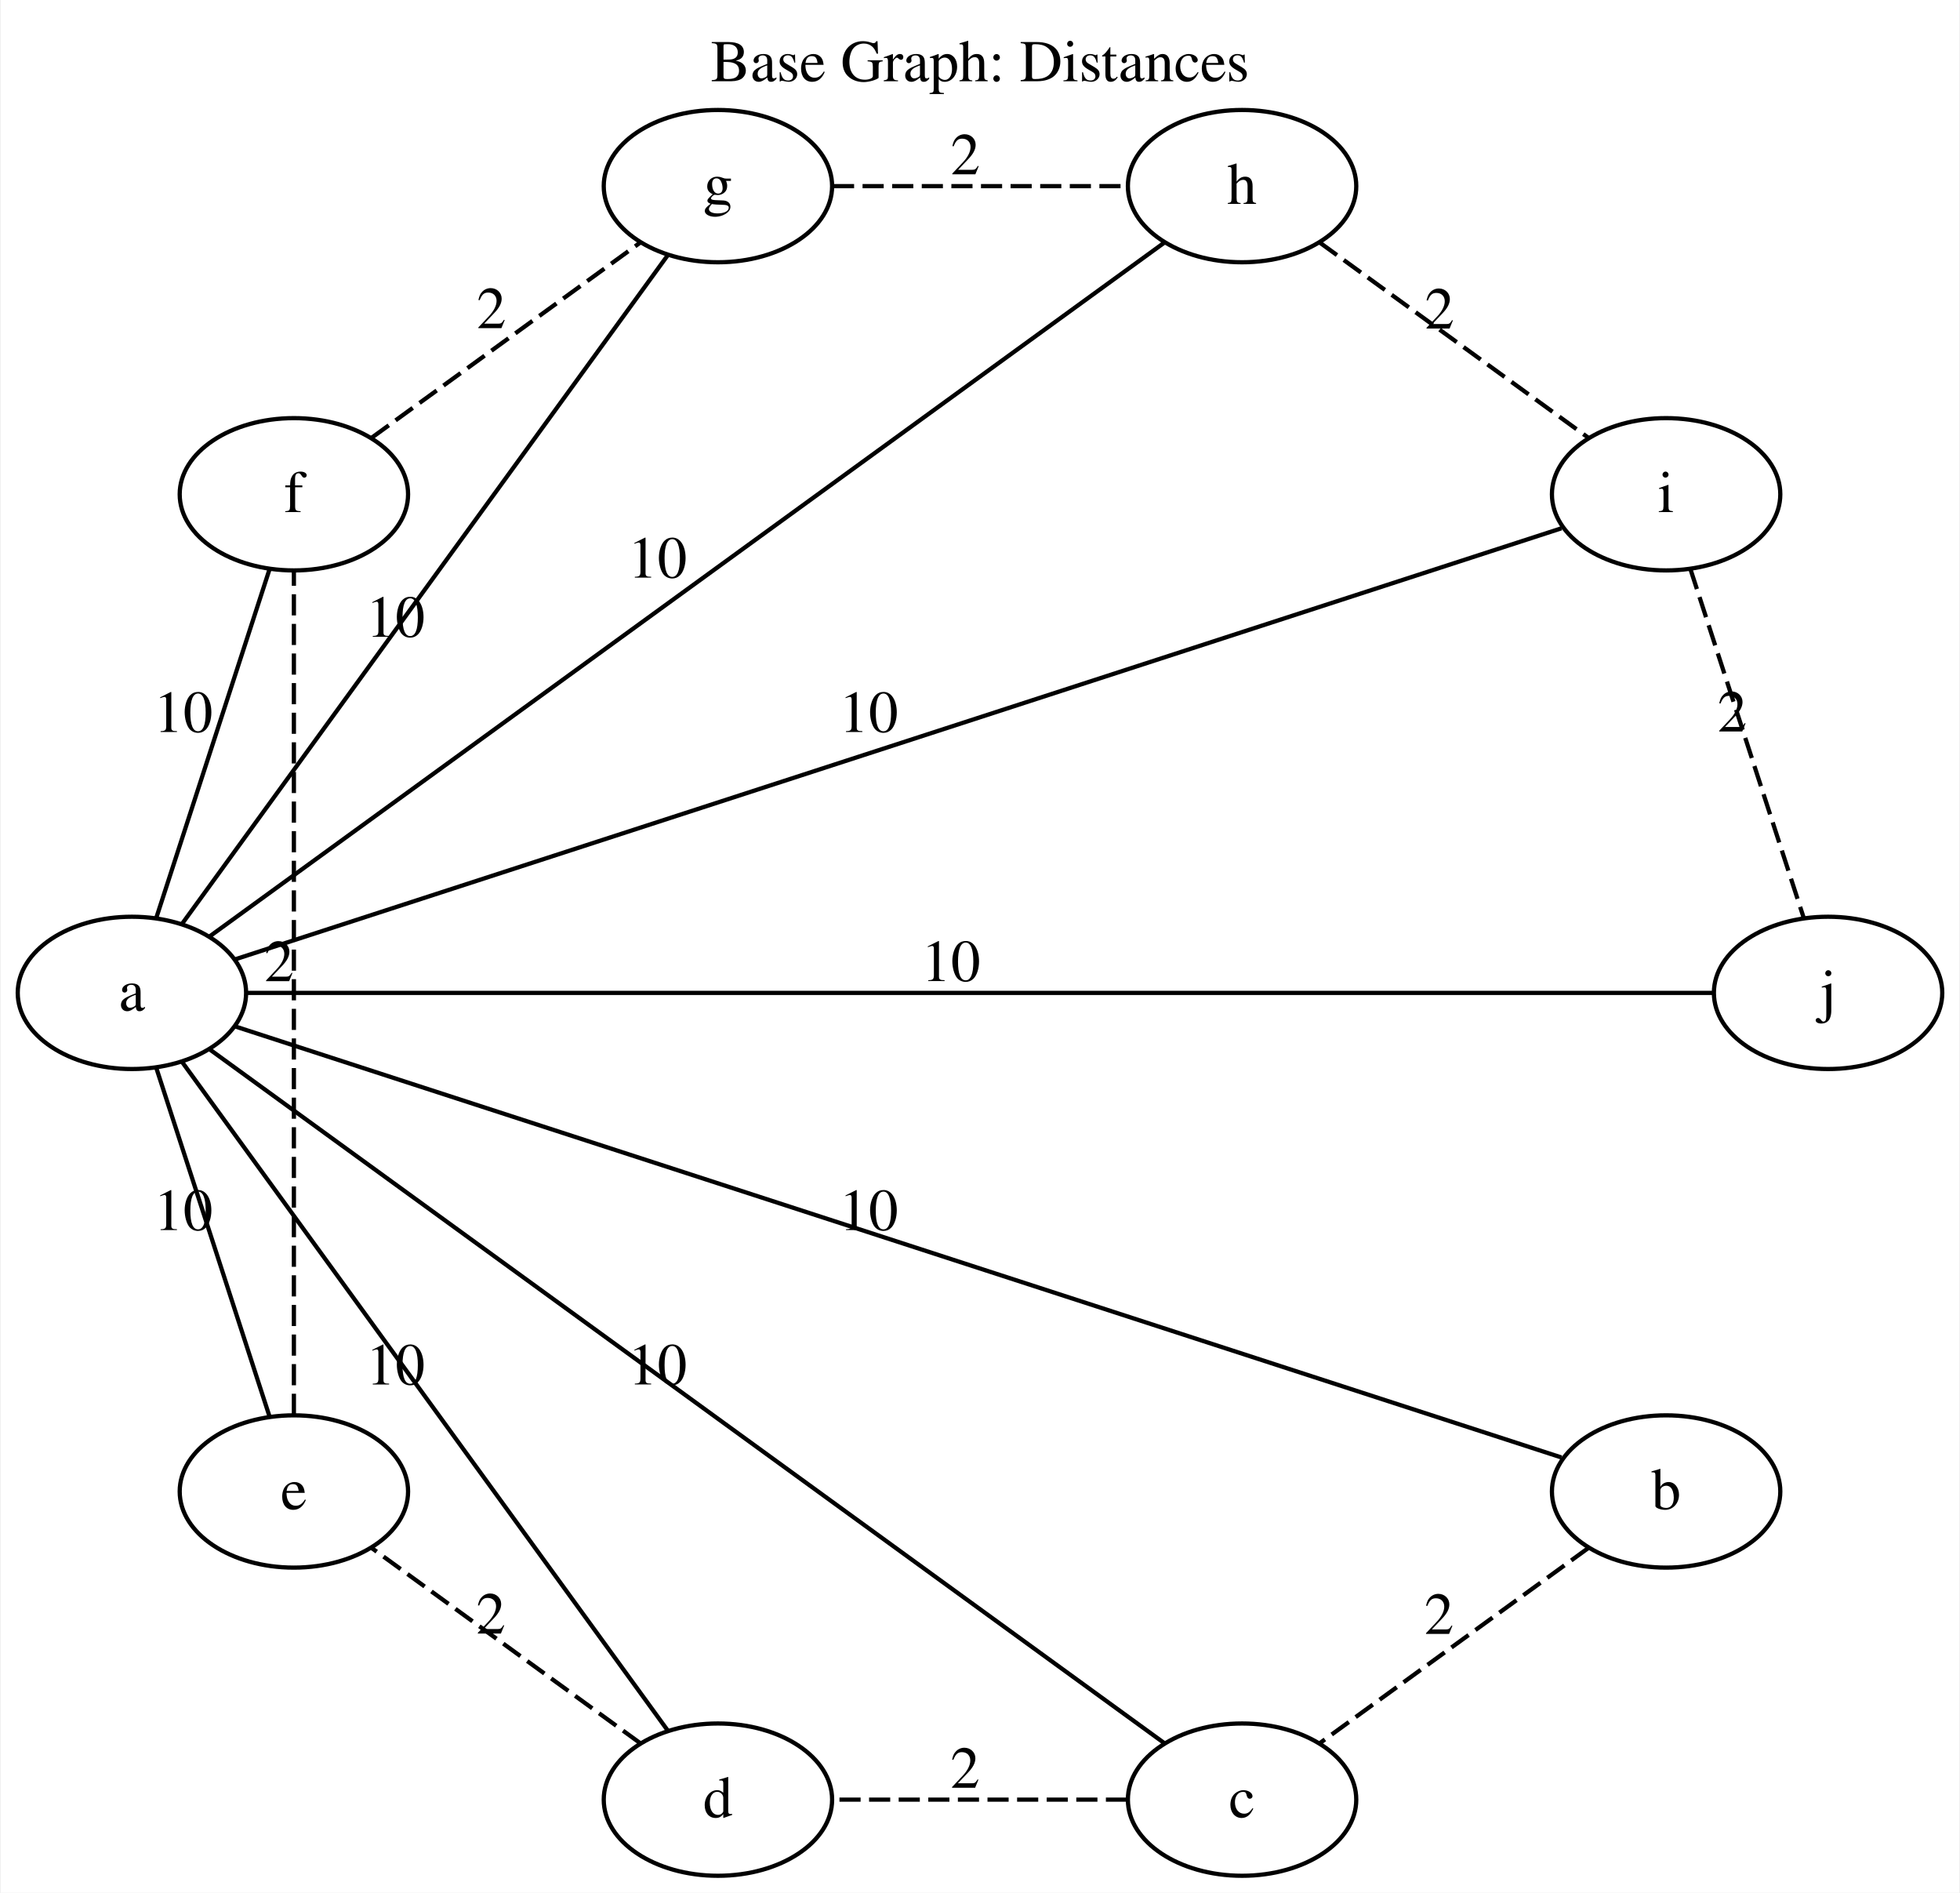
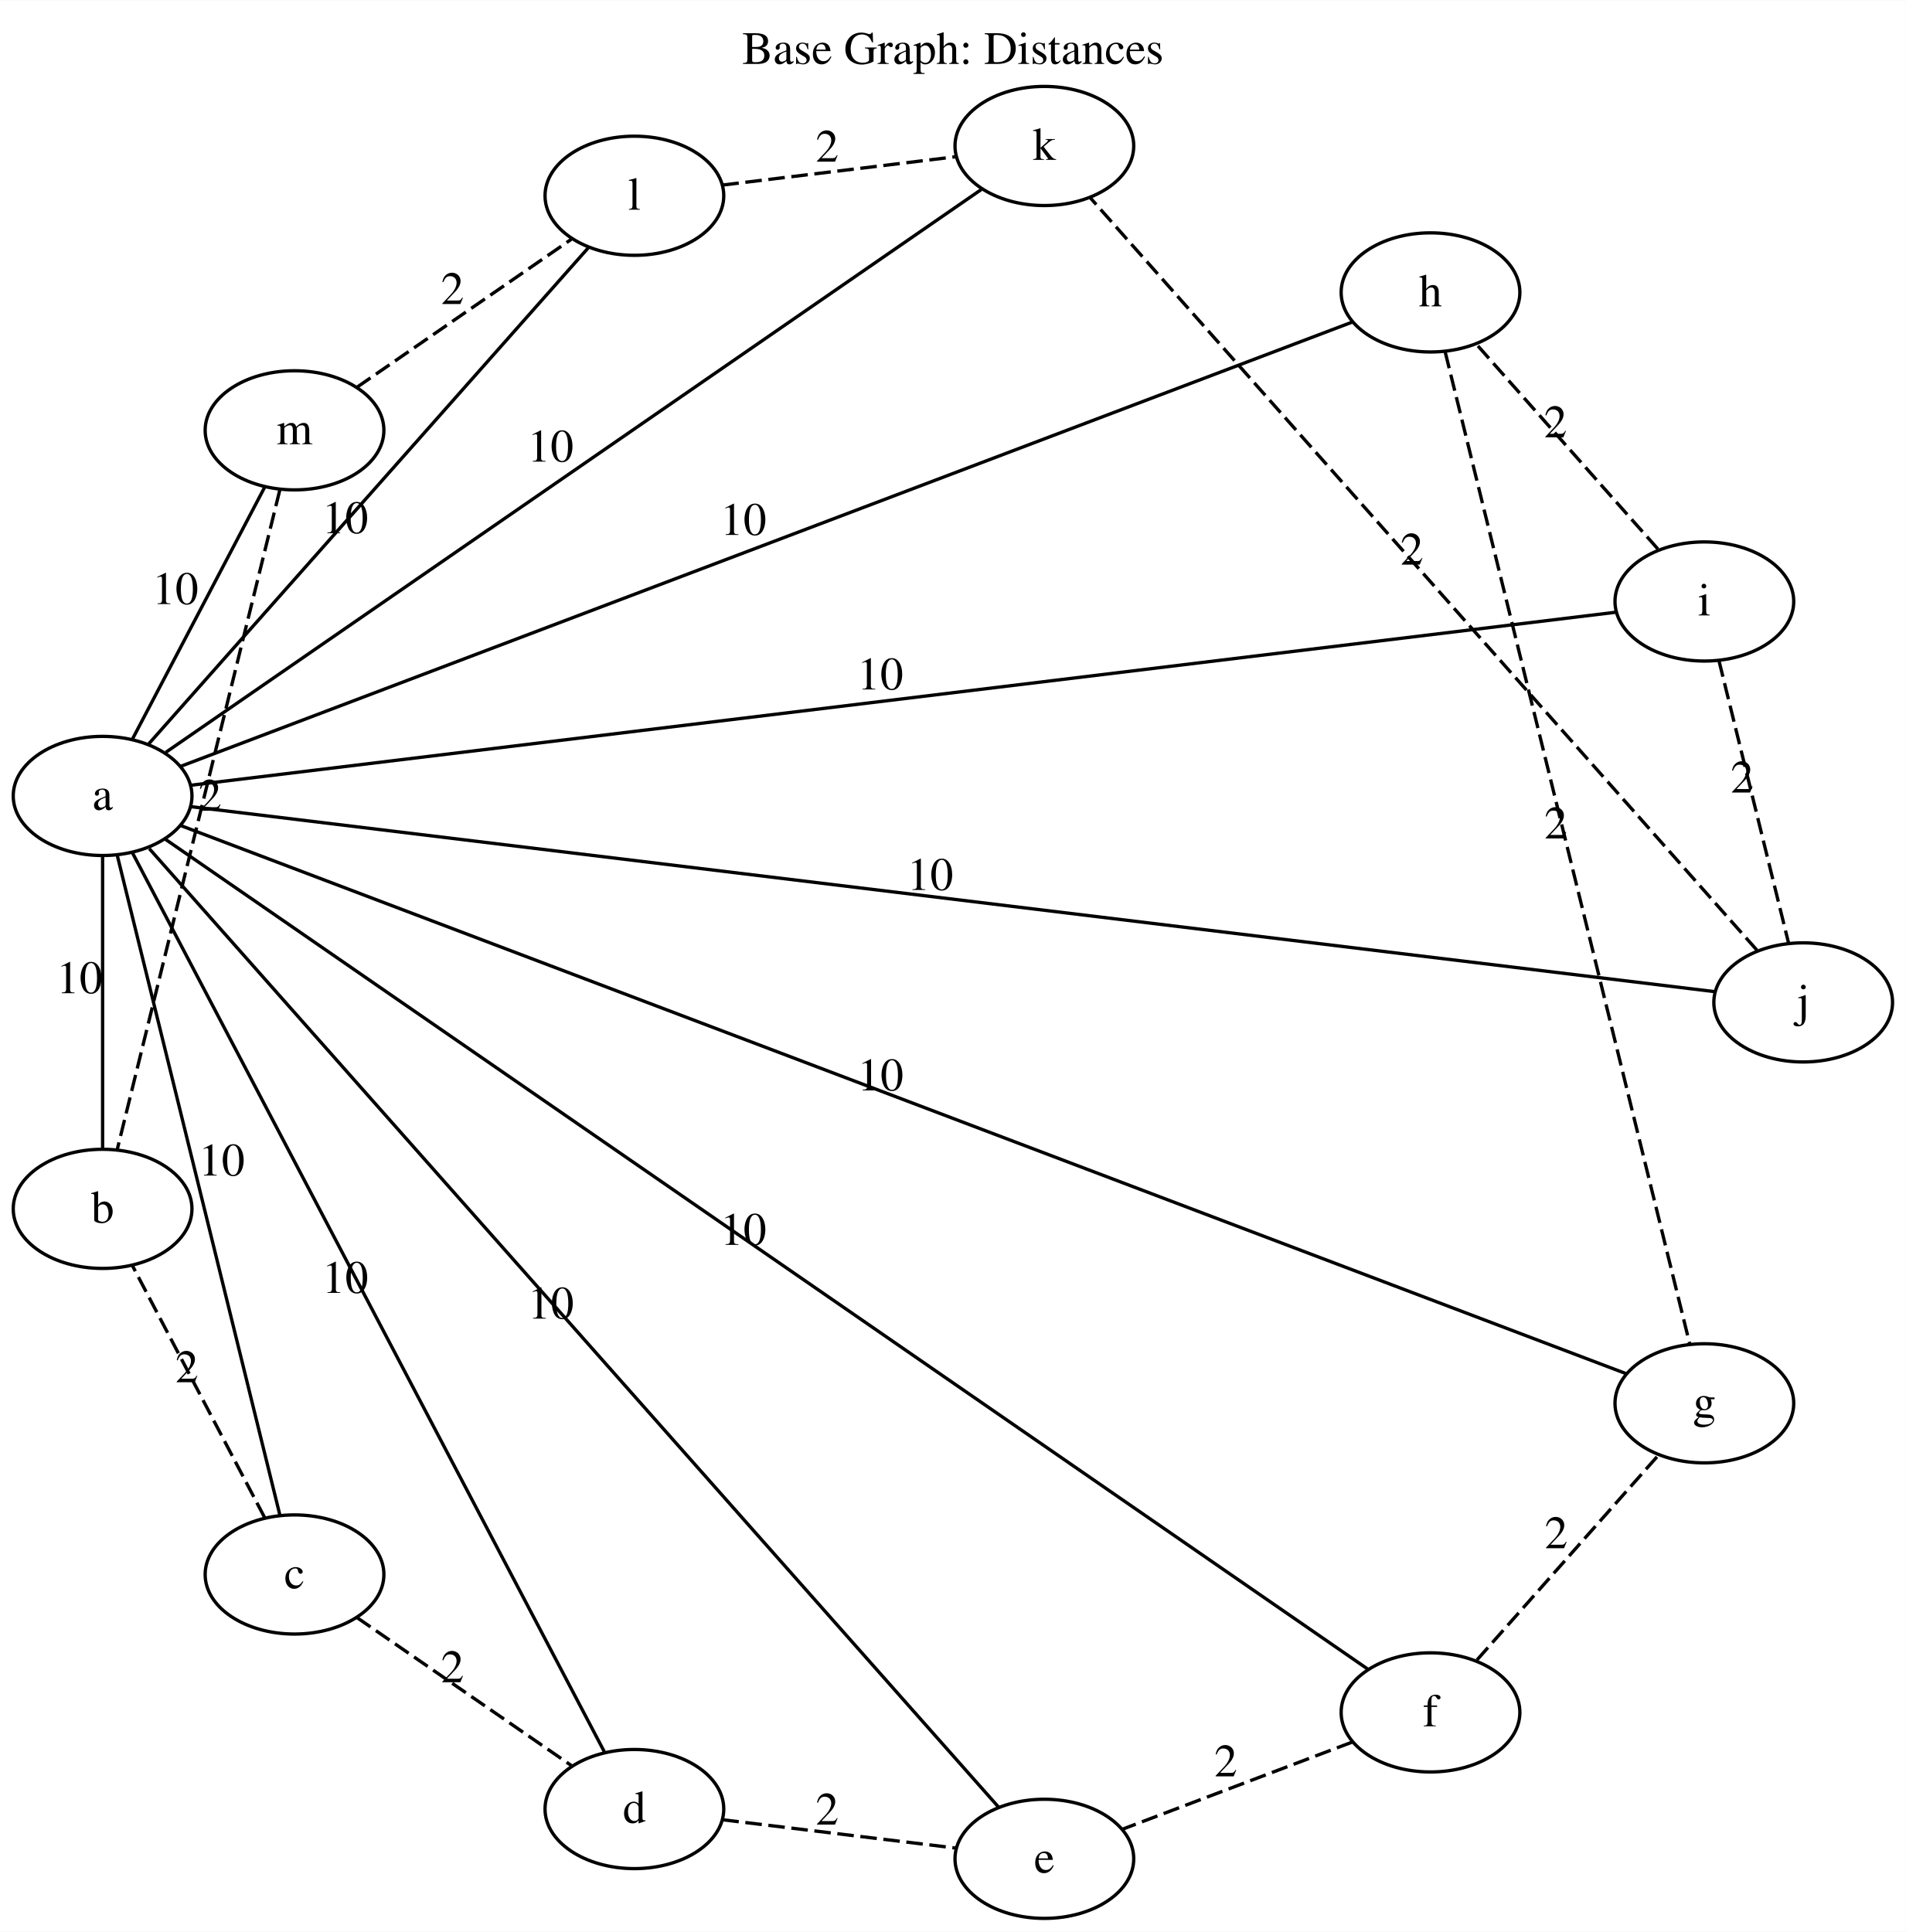
- <svg xmlns="http://www.w3.org/2000/svg" width="463pt" height="447pt" viewBox="0.00 0.00 463.07 447.44">
-   <g id="graph0" class="graph" transform="scale(1 1) rotate(0) translate(4 443.4407)">
-     <polygon fill="#ffffff" stroke="transparent" points="-4,4 -4,-443.441 459.07,-443.441 459.07,4 -4,4" />
-     <text text-anchor="middle" x="227.535" y="-424.241" font-family="Times,serif" font-size="14.00" fill="#000000">Base Graph: Distances</text>
+ <svg xmlns="http://www.w3.org/2000/svg" width="576pt" height="584pt" viewBox="0.00 0.00 575.82 583.59">
+   <g id="graph0" class="graph" transform="scale(1 1) rotate(0) translate(4 579.59)">
+     <polygon fill="white" stroke="none" points="-4,4 -4,-579.59 571.816,-579.59 571.816,4 -4,4" />
+     <text text-anchor="middle" x="283.908" y="-560.39" font-family="Times,serif" font-size="14.00">Base Graph: Distances</text>
    <g id="node1" class="node">
-       <ellipse fill="none" stroke="#000000" cx="27" cy="-208.72" rx="27" ry="18" />
-       <text text-anchor="middle" x="27" y="-204.52" font-family="Times,serif" font-size="14.00" fill="#000000">a</text>
+       <ellipse fill="none" stroke="black" cx="510.955" cy="-397.946" rx="27" ry="18" />
+       <text text-anchor="middle" x="510.955" y="-393.746" font-family="Times,serif" font-size="14.00">i</text>
+     </g>
+     <g id="node3" class="node">
+       <ellipse fill="none" stroke="black" cx="428.213" cy="-491.343" rx="27" ry="18" />
+       <text text-anchor="middle" x="428.213" y="-487.143" font-family="Times,serif" font-size="14.00">h</text>
+     </g>
+     <g id="edge1" class="edge">
+       <path fill="none" stroke="black" stroke-dasharray="5,2" d="M496.919,-413.79C481.611,-431.069 457.267,-458.548 442.041,-475.734" />
+       <text text-anchor="middle" x="465.98" y="-447.562" font-family="Times,serif" font-size="14.00">2</text>
+     </g>
+     <g id="node9" class="node">
+       <ellipse fill="none" stroke="black" cx="27" cy="-339.184" rx="27" ry="18" />
+       <text text-anchor="middle" x="27" y="-334.984" font-family="Times,serif" font-size="14.00">a</text>
+     </g>
+     <g id="edge3" class="edge">
+       <path fill="none" stroke="black" d="M484.246,-394.703C399.634,-384.43 138.124,-352.676 53.626,-342.417" />
+       <text text-anchor="middle" x="261.936" y="-371.36" font-family="Times,serif" font-size="14.00">10</text>
+     </g>
+     <g id="node10" class="node">
+       <ellipse fill="none" stroke="black" cx="540.816" cy="-276.795" rx="27" ry="18" />
+       <text text-anchor="middle" x="540.816" y="-272.595" font-family="Times,serif" font-size="14.00">j</text>
+     </g>
+     <g id="edge2" class="edge">
+       <path fill="none" stroke="black" stroke-dasharray="5,2" d="M515.361,-380.07C521.007,-357.164 530.738,-317.686 536.392,-294.745" />
+       <text text-anchor="middle" x="522.377" y="-340.207" font-family="Times,serif" font-size="14.00">2</text>
    </g>
    <g id="node2" class="node">
-       <ellipse fill="none" stroke="#000000" cx="389.772" cy="-90.849" rx="27" ry="18" />
-       <text text-anchor="middle" x="389.772" y="-86.649" font-family="Times,serif" font-size="14.00" fill="#000000">b</text>
+       <ellipse fill="none" stroke="black" cx="84.987" cy="-103.922" rx="27" ry="18" />
+       <text text-anchor="middle" x="84.987" y="-99.722" font-family="Times,serif" font-size="14.00">c</text>
    </g>
-     <g id="edge1" class="edge">
-       <path fill="none" stroke="#000000" d="M51.366,-200.803C117.294,-179.382 298.674,-120.448 365.034,-98.886" />
-       <text text-anchor="middle" x="201.2" y="-152.645" font-family="Times,serif" font-size="14.00" fill="#000000">10</text>
+     <g id="node6" class="node">
+       <ellipse fill="none" stroke="black" cx="27" cy="-214.406" rx="27" ry="18" />
+       <text text-anchor="middle" x="27" y="-210.206" font-family="Times,serif" font-size="14.00">b</text>
    </g>
-     <g id="node3" class="node">
-       <ellipse fill="none" stroke="#000000" cx="289.504" cy="-18" rx="27" ry="18" />
-       <text text-anchor="middle" x="289.504" y="-13.8" font-family="Times,serif" font-size="14.00" fill="#000000">c</text>
+     <g id="edge6" class="edge">
+       <path fill="none" stroke="black" stroke-dasharray="5,2" d="M75.926,-121.185C65.033,-141.941 46.862,-176.562 35.997,-197.264" />
+       <text text-anchor="middle" x="52.462" y="-162.025" font-family="Times,serif" font-size="14.00">2</text>
    </g>
-     <g id="edge2" class="edge">
-       <path fill="none" stroke="#000000" d="M45.459,-195.309C93.657,-160.291 222.891,-66.397 271.066,-31.396" />
-       <text text-anchor="middle" x="151.262" y="-116.153" font-family="Times,serif" font-size="14.00" fill="#000000">10</text>
+     <g id="node8" class="node">
+       <ellipse fill="none" stroke="black" cx="187.676" cy="-33.04" rx="27" ry="18" />
+       <text text-anchor="middle" x="187.676" y="-28.84" font-family="Times,serif" font-size="14.00">d</text>
+     </g>
+     <g id="edge4" class="edge">
+       <path fill="none" stroke="black" stroke-dasharray="5,2" d="M103.822,-90.921C122.234,-78.212 150.123,-58.962 168.613,-46.199" />
+       <text text-anchor="middle" x="132.717" y="-71.36" font-family="Times,serif" font-size="14.00">2</text>
+     </g>
+     <g id="edge5" class="edge">
+       <path fill="none" stroke="black" d="M80.533,-121.992C69.713,-165.891 42.143,-277.745 31.39,-321.374" />
+       <text text-anchor="middle" x="62.961" y="-224.483" font-family="Times,serif" font-size="14.00">10</text>
+     </g>
+     <g id="edge8" class="edge">
+       <path fill="none" stroke="black" d="M404.613,-482.393C333.476,-455.415 121.668,-375.086 50.57,-348.123" />
+       <text text-anchor="middle" x="220.591" y="-418.058" font-family="Times,serif" font-size="14.00">10</text>
+     </g>
+     <g id="node12" class="node">
+       <ellipse fill="none" stroke="black" cx="510.955" cy="-155.644" rx="27" ry="18" />
+       <text text-anchor="middle" x="510.955" y="-151.444" font-family="Times,serif" font-size="14.00">g</text>
+     </g>
+     <g id="edge7" class="edge">
+       <path fill="none" stroke="black" stroke-dasharray="5,2" d="M432.661,-473.295C447.028,-415.006 492.086,-232.197 506.485,-173.782" />
+       <text text-anchor="middle" x="466.073" y="-326.338" font-family="Times,serif" font-size="14.00">2</text>
    </g>
    <g id="node4" class="node">
-       <ellipse fill="none" stroke="#000000" cx="165.566" cy="-18" rx="27" ry="18" />
-       <text text-anchor="middle" x="165.566" y="-13.8" font-family="Times,serif" font-size="14.00" fill="#000000">d</text>
-     </g>
-     <g id="edge3" class="edge">
-       <path fill="none" stroke="#000000" d="M38.814,-192.46C64.993,-156.427 127.631,-70.214 153.782,-34.22" />
-       <text text-anchor="middle" x="89.298" y="-116.14" font-family="Times,serif" font-size="14.00" fill="#000000">10</text>
+       <ellipse fill="none" stroke="black" cx="84.987" cy="-449.668" rx="27" ry="18" />
+       <text text-anchor="middle" x="84.987" y="-445.468" font-family="Times,serif" font-size="14.00">m</text>
    </g>
    <g id="node5" class="node">
-       <ellipse fill="none" stroke="#000000" cx="65.299" cy="-90.849" rx="27" ry="18" />
-       <text text-anchor="middle" x="65.299" y="-86.649" font-family="Times,serif" font-size="14.00" fill="#000000">e</text>
+       <ellipse fill="none" stroke="black" cx="187.676" cy="-520.55" rx="27" ry="18" />
+       <text text-anchor="middle" x="187.676" y="-516.35" font-family="Times,serif" font-size="14.00">l</text>
    </g>
-     <g id="edge4" class="edge">
-       <path fill="none" stroke="#000000" d="M32.734,-191.074C39.954,-168.853 52.287,-130.894 59.526,-108.616" />
-       <text text-anchor="middle" x="39.13" y="-152.645" font-family="Times,serif" font-size="14.00" fill="#000000">10</text>
+     <g id="edge9" class="edge">
+       <path fill="none" stroke="black" stroke-dasharray="5,2" d="M103.822,-462.669C122.234,-475.378 150.123,-494.628 168.613,-507.391" />
+       <text text-anchor="middle" x="132.717" y="-487.83" font-family="Times,serif" font-size="14.00">2</text>
    </g>
-     <g id="node6" class="node">
-       <ellipse fill="none" stroke="#000000" cx="65.299" cy="-326.592" rx="27" ry="18" />
-       <text text-anchor="middle" x="65.299" y="-322.392" font-family="Times,serif" font-size="14.00" fill="#000000">f</text>
+     <g id="edge11" class="edge">
+       <path fill="none" stroke="black" stroke-dasharray="5,2" d="M80.533,-431.598C69.713,-387.699 42.143,-275.845 31.39,-232.216" />
+       <text text-anchor="middle" x="59.461" y="-334.707" font-family="Times,serif" font-size="14.00">2</text>
    </g>
-     <g id="edge5" class="edge">
-       <path fill="none" stroke="#000000" d="M32.734,-226.367C39.954,-248.588 52.287,-286.547 59.526,-308.825" />
-       <text text-anchor="middle" x="39.13" y="-270.396" font-family="Times,serif" font-size="14.00" fill="#000000">10</text>
+     <g id="edge10" class="edge">
+       <path fill="none" stroke="black" d="M75.926,-432.405C65.033,-411.649 46.862,-377.028 35.997,-356.326" />
+       <text text-anchor="middle" x="48.962" y="-397.165" font-family="Times,serif" font-size="14.00">10</text>
+     </g>
+     <g id="edge13" class="edge">
+       <path fill="none" stroke="black" d="M173.699,-504.772C143.235,-470.385 71.161,-389.031 40.831,-354.796" />
+       <text text-anchor="middle" x="100.265" y="-418.584" font-family="Times,serif" font-size="14.00">10</text>
+     </g>
+     <g id="node11" class="node">
+       <ellipse fill="none" stroke="black" cx="311.544" cy="-535.59" rx="27" ry="18" />
+       <text text-anchor="middle" x="311.544" y="-531.39" font-family="Times,serif" font-size="14.00">k</text>
+     </g>
+     <g id="edge12" class="edge">
+       <path fill="none" stroke="black" stroke-dasharray="5,2" d="M214.249,-523.776C235.006,-526.297 263.733,-529.785 284.588,-532.317" />
+       <text text-anchor="middle" x="245.918" y="-530.847" font-family="Times,serif" font-size="14.00">2</text>
+     </g>
+     <g id="edge14" class="edge">
+       <path fill="none" stroke="black" d="M27,-232.55C27,-256.207 27,-297.35 27,-321.018" />
+       <text text-anchor="middle" x="20" y="-279.584" font-family="Times,serif" font-size="14.00">10</text>
    </g>
    <g id="node7" class="node">
-       <ellipse fill="none" stroke="#000000" cx="165.566" cy="-399.441" rx="27" ry="18" />
-       <text text-anchor="middle" x="165.566" y="-395.241" font-family="Times,serif" font-size="14.00" fill="#000000">g</text>
+       <ellipse fill="none" stroke="black" cx="428.213" cy="-62.247" rx="27" ry="18" />
+       <text text-anchor="middle" x="428.213" y="-58.047" font-family="Times,serif" font-size="14.00">f</text>
    </g>
-     <g id="edge6" class="edge">
-       <path fill="none" stroke="#000000" d="M38.814,-224.981C64.993,-261.014 127.631,-347.227 153.782,-383.221" />
-       <text text-anchor="middle" x="89.298" y="-292.901" font-family="Times,serif" font-size="14.00" fill="#000000">10</text>
-     </g>
-     <g id="node8" class="node">
-       <ellipse fill="none" stroke="#000000" cx="289.504" cy="-399.441" rx="27" ry="18" />
-       <text text-anchor="middle" x="289.504" y="-395.241" font-family="Times,serif" font-size="14.00" fill="#000000">h</text>
-     </g>
-     <g id="edge7" class="edge">
-       <path fill="none" stroke="#000000" d="M45.459,-222.131C93.657,-257.149 222.891,-351.043 271.066,-386.044" />
-       <text text-anchor="middle" x="151.262" y="-306.888" font-family="Times,serif" font-size="14.00" fill="#000000">10</text>
-     </g>
-     <g id="node9" class="node">
-       <ellipse fill="none" stroke="#000000" cx="389.772" cy="-326.592" rx="27" ry="18" />
-       <text text-anchor="middle" x="389.772" y="-322.392" font-family="Times,serif" font-size="14.00" fill="#000000">i</text>
-     </g>
-     <g id="edge8" class="edge">
-       <path fill="none" stroke="#000000" d="M51.366,-216.637C117.294,-238.059 298.674,-296.993 365.034,-318.554" />
-       <text text-anchor="middle" x="201.2" y="-270.396" font-family="Times,serif" font-size="14.00" fill="#000000">10</text>
-     </g>
-     <g id="node10" class="node">
-       <ellipse fill="none" stroke="#000000" cx="428.07" cy="-208.72" rx="27" ry="18" />
-       <text text-anchor="middle" x="428.07" y="-204.52" font-family="Times,serif" font-size="14.00" fill="#000000">j</text>
-     </g>
-     <g id="edge9" class="edge">
-       <path fill="none" stroke="#000000" d="M54.252,-208.72C127.508,-208.72 328.052,-208.72 401.045,-208.72" />
-       <text text-anchor="middle" x="220.649" y="-211.52" font-family="Times,serif" font-size="14.00" fill="#000000">10</text>
-     </g>
-     <g id="edge10" class="edge">
-       <path fill="none" stroke="#000000" stroke-dasharray="5,2" d="M371.381,-77.487C353.289,-64.343 325.829,-44.392 307.778,-31.277" />
-       <text text-anchor="middle" x="336.079" y="-57.182" font-family="Times,serif" font-size="14.00" fill="#000000">2</text>
-     </g>
-     <g id="edge11" class="edge">
-       <path fill="none" stroke="#000000" stroke-dasharray="5,2" d="M262.305,-18C241.641,-18 213.35,-18 192.702,-18" />
-       <text text-anchor="middle" x="224.004" y="-20.8" font-family="Times,serif" font-size="14.00" fill="#000000">2</text>
-     </g>
-     <g id="edge12" class="edge">
-       <path fill="none" stroke="#000000" stroke-dasharray="5,2" d="M147.176,-31.362C129.084,-44.506 101.624,-64.457 83.573,-77.572" />
-       <text text-anchor="middle" x="111.874" y="-57.267" font-family="Times,serif" font-size="14.00" fill="#000000">2</text>
-     </g>
-     <g id="edge13" class="edge">
-       <path fill="none" stroke="#000000" stroke-dasharray="5,2" d="M65.299,-108.956C65.299,-152.837 65.299,-264.478 65.299,-308.423" />
-       <text text-anchor="middle" x="61.799" y="-211.489" font-family="Times,serif" font-size="14.00" fill="#000000">2</text>
-     </g>
-     <g id="edge14" class="edge">
-       <path fill="none" stroke="#000000" stroke-dasharray="5,2" d="M83.689,-339.954C101.781,-353.098 129.241,-373.049 147.292,-386.164" />
-       <text text-anchor="middle" x="111.991" y="-365.859" font-family="Times,serif" font-size="14.00" fill="#000000">2</text>
+     <g id="edge17" class="edge">
+       <path fill="none" stroke="black" d="M409.399,-75.232C342.007,-121.75 113.099,-279.753 45.773,-326.226" />
+       <text text-anchor="middle" x="220.586" y="-203.529" font-family="Times,serif" font-size="14.00">10</text>
    </g>
    <g id="edge15" class="edge">
-       <path fill="none" stroke="#000000" stroke-dasharray="5,2" d="M192.765,-399.441C213.429,-399.441 241.72,-399.441 262.369,-399.441" />
-       <text text-anchor="middle" x="224.067" y="-402.241" font-family="Times,serif" font-size="14.00" fill="#000000">2</text>
+       <path fill="none" stroke="black" stroke-dasharray="5,2" d="M442.249,-78.09C457.556,-95.369 481.901,-122.848 497.126,-140.034" />
+       <text text-anchor="middle" x="466.187" y="-111.862" font-family="Times,serif" font-size="14.00">2</text>
+     </g>
+     <g id="node13" class="node">
+       <ellipse fill="none" stroke="black" cx="311.544" cy="-18" rx="27" ry="18" />
+       <text text-anchor="middle" x="311.544" y="-13.8" font-family="Times,serif" font-size="14.00">e</text>
    </g>
    <g id="edge16" class="edge">
-       <path fill="none" stroke="#000000" stroke-dasharray="5,2" d="M307.895,-386.079C325.986,-372.935 353.447,-352.984 371.498,-339.869" />
-       <text text-anchor="middle" x="336.196" y="-365.774" font-family="Times,serif" font-size="14.00" fill="#000000">2</text>
+       <path fill="none" stroke="black" stroke-dasharray="5,2" d="M404.603,-53.293C384.361,-45.616 355.35,-34.613 335.118,-26.941" />
+       <text text-anchor="middle" x="366.361" y="-42.917" font-family="Times,serif" font-size="14.00">2</text>
    </g>
-     <g id="edge17" class="edge">
-       <path fill="none" stroke="#000000" stroke-dasharray="5,2" d="M395.505,-308.945C402.726,-286.724 415.059,-248.766 422.298,-226.488" />
-       <text text-anchor="middle" x="405.401" y="-270.517" font-family="Times,serif" font-size="14.00" fill="#000000">2</text>
+     <g id="edge19" class="edge">
+       <path fill="none" stroke="black" d="M178.577,-50.377C150.297,-104.262 64.143,-268.413 35.999,-322.037" />
+       <text text-anchor="middle" x="100.288" y="-189.007" font-family="Times,serif" font-size="14.00">10</text>
+     </g>
+     <g id="edge18" class="edge">
+       <path fill="none" stroke="black" stroke-dasharray="5,2" d="M214.249,-29.814C235.006,-27.293 263.733,-23.805 284.588,-21.273" />
+       <text text-anchor="middle" x="245.918" y="-28.343" font-family="Times,serif" font-size="14.00">2</text>
+     </g>
+     <g id="edge20" class="edge">
+       <path fill="none" stroke="black" d="M53.902,-335.917C142.691,-325.136 425.781,-290.763 514.181,-280.029" />
+       <text text-anchor="middle" x="277.041" y="-310.773" font-family="Times,serif" font-size="14.00">10</text>
+     </g>
+     <g id="edge21" class="edge">
+       <path fill="none" stroke="black" d="M46.112,-352.375C97.948,-388.155 240.777,-486.743 292.515,-522.456" />
+       <text text-anchor="middle" x="162.314" y="-440.216" font-family="Times,serif" font-size="14.00">10</text>
+     </g>
+     <g id="edge22" class="edge">
+       <path fill="none" stroke="black" d="M50.67,-330.207C132.841,-299.043 405.23,-195.74 487.331,-164.603" />
+       <text text-anchor="middle" x="262" y="-250.205" font-family="Times,serif" font-size="14.00">10</text>
+     </g>
+     <g id="edge23" class="edge">
+       <path fill="none" stroke="black" d="M41.111,-323.256C89.667,-268.448 249.512,-88.019 297.684,-33.645" />
+       <text text-anchor="middle" x="162.397" y="-181.251" font-family="Times,serif" font-size="14.00">10</text>
+     </g>
+     <g id="edge24" class="edge">
+       <path fill="none" stroke="black" stroke-dasharray="5,2" d="M526.819,-292.594C485.791,-338.906 366.151,-473.952 325.358,-519.998" />
+       <text text-anchor="middle" x="422.588" y="-409.096" font-family="Times,serif" font-size="14.00">2</text>
    </g>
  </g>
</svg>
